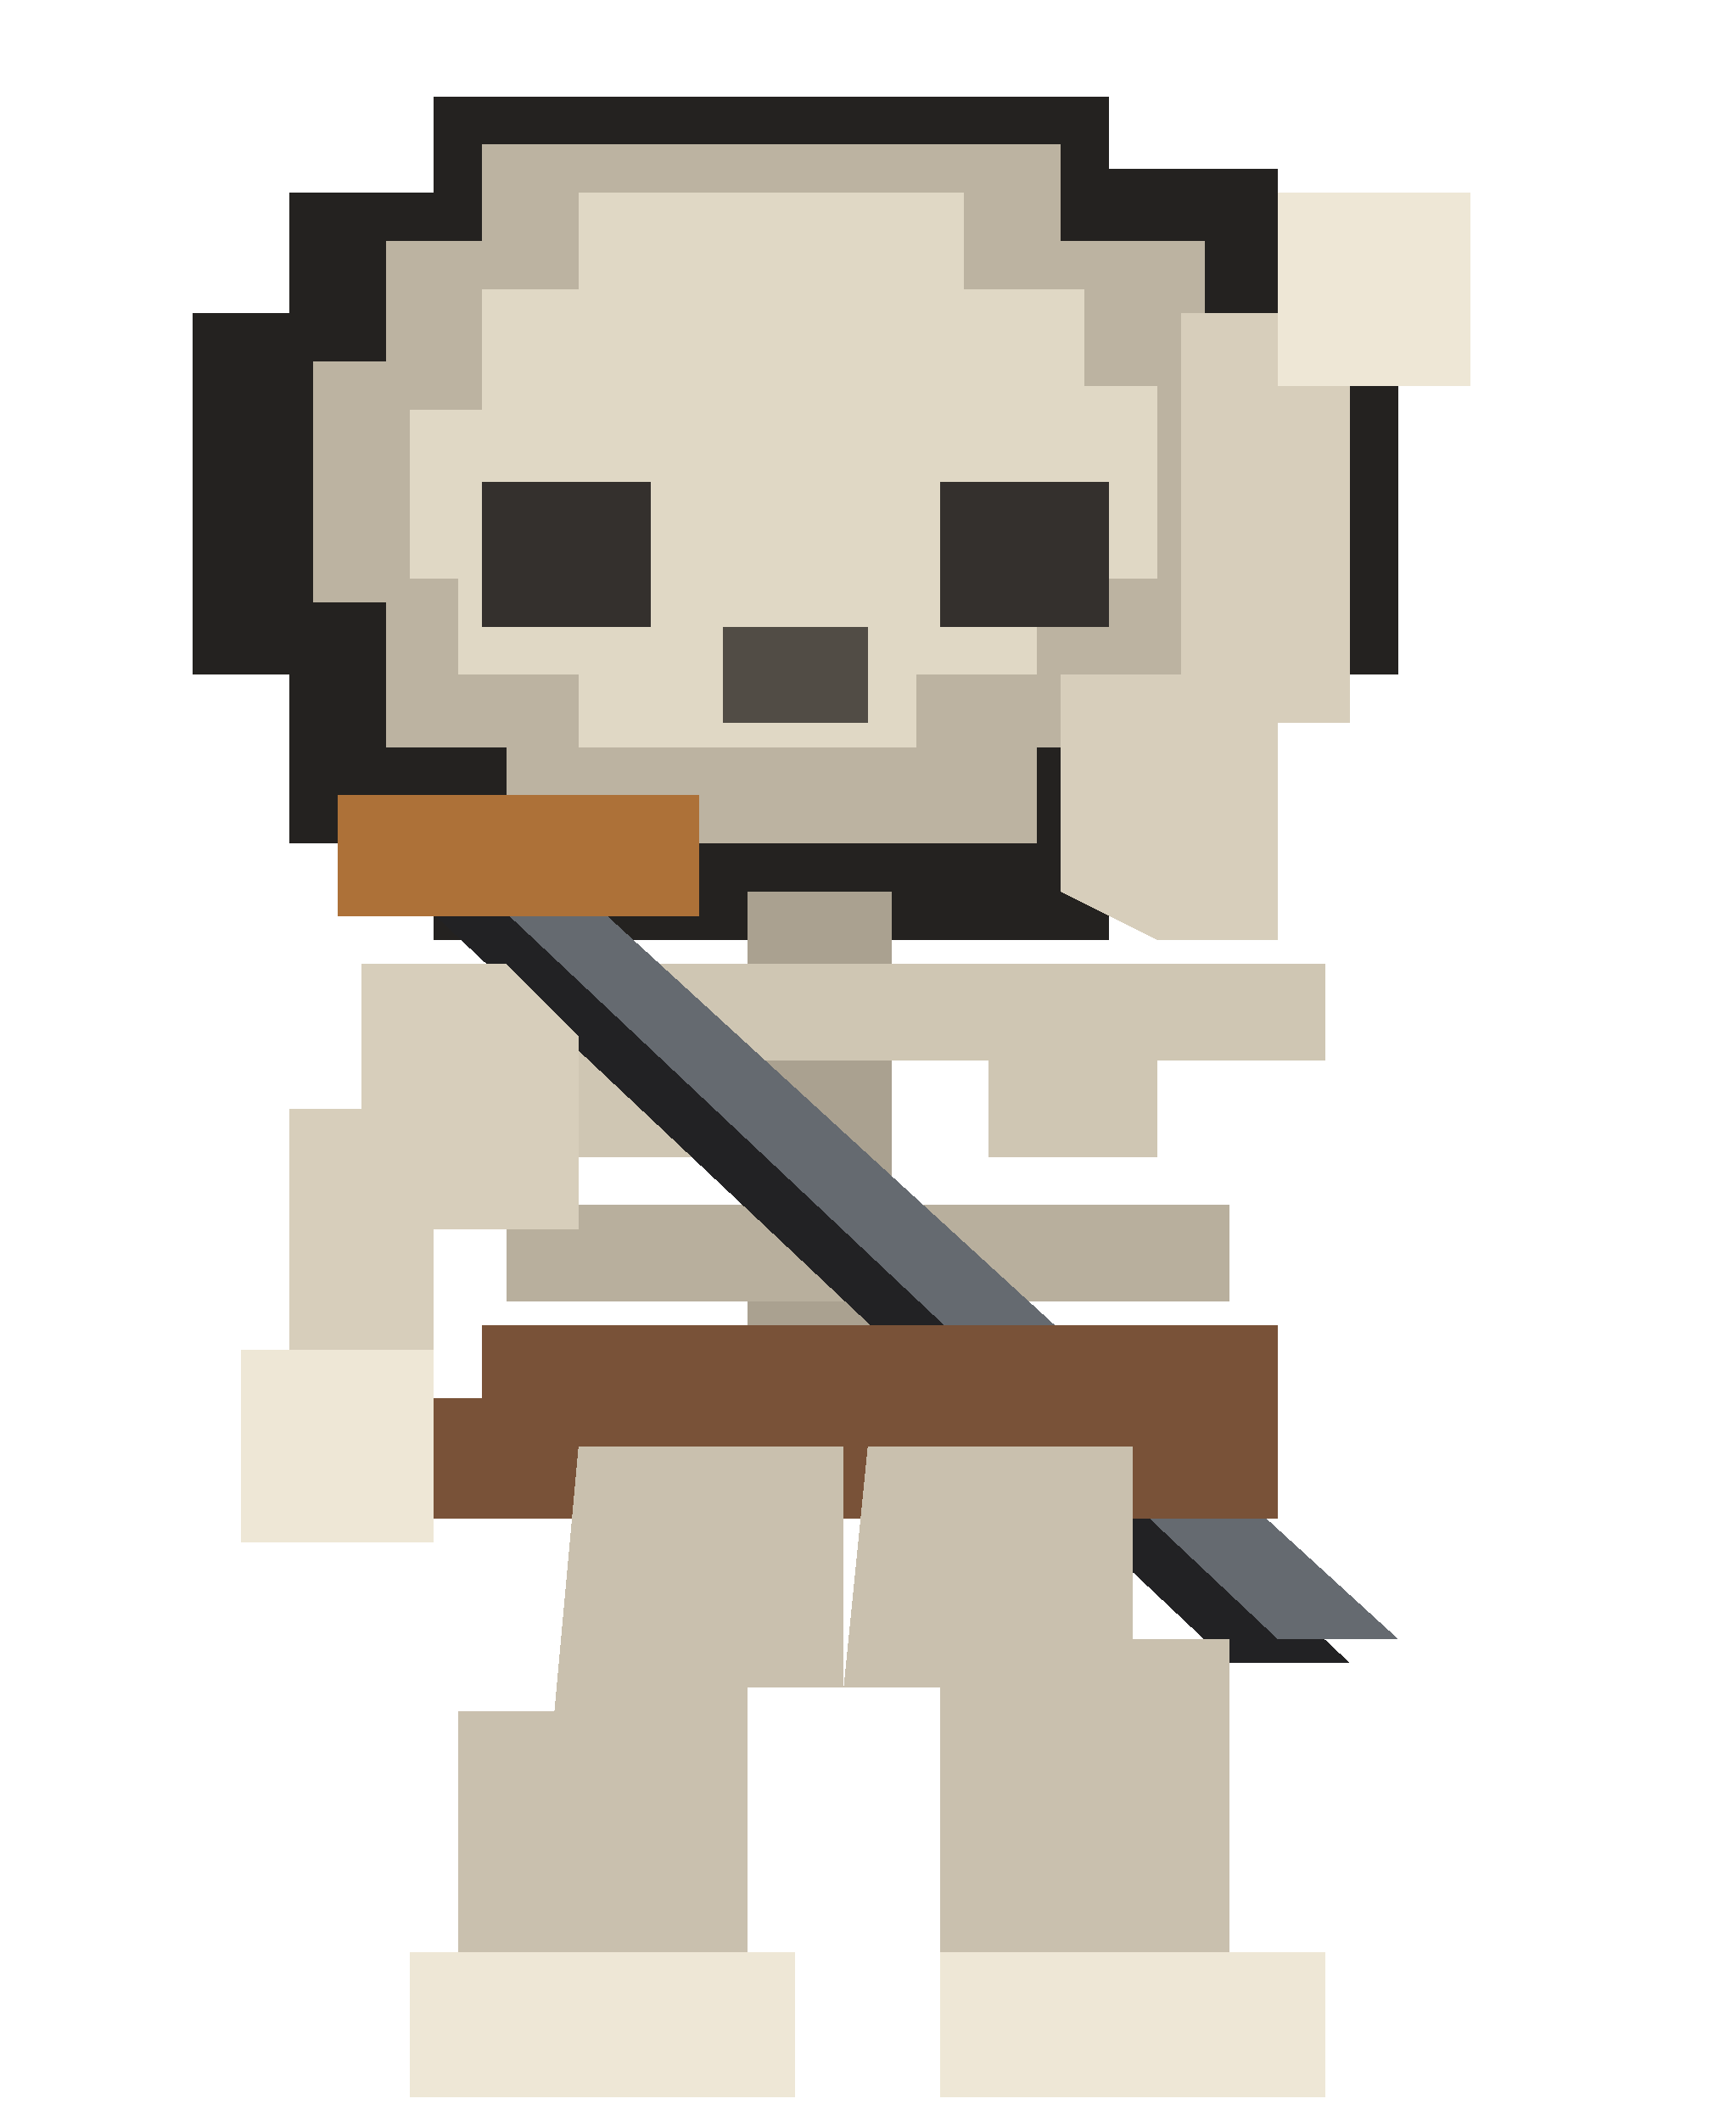
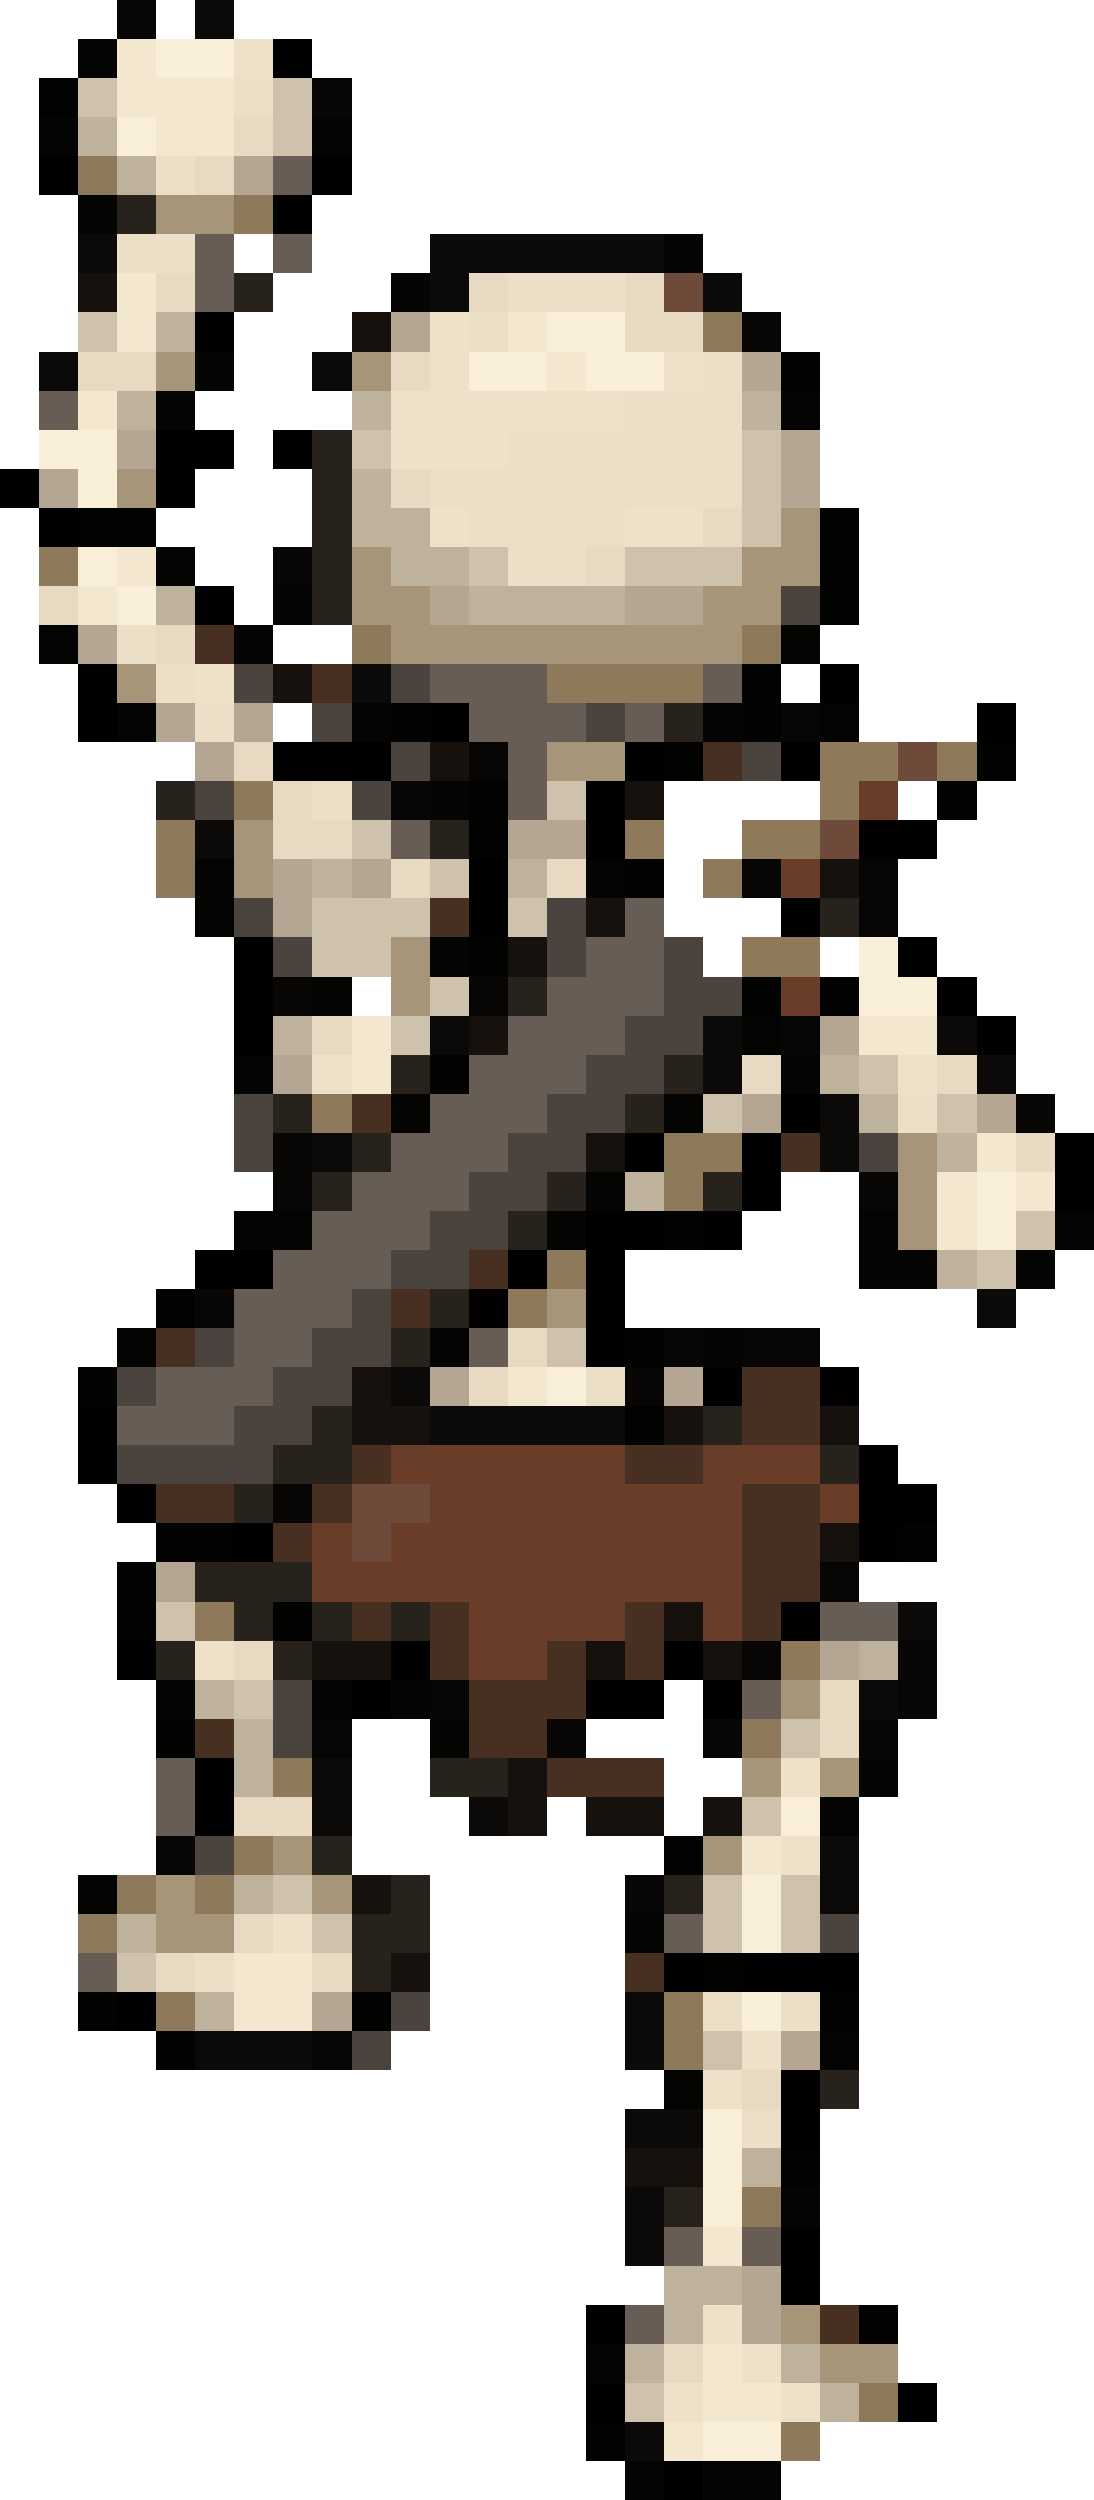
- <svg xmlns="http://www.w3.org/2000/svg" width="72" height="88" viewBox="0 0 72 88" shape-rendering="crispEdges">
-   <rect width="72" height="88" fill="none" />
-   <path fill="#242220" d="M18 4h28v3h7v6h5v15h-5v6h-7v5H18v-4h-6v-7H8V13h4V8h6z" />
-   <path fill="#bcb3a1" d="M20 6h24v4h6v5h4v11h-5v5h-6v4H21v-4h-5v-6h-3V15h3v-5h4z" />
-   <path fill="#e0d8c5" d="M24 8h16v4h5v4h3v8h-5v4h-5v3H24v-3h-5v-4h-2v-7h3v-5h4z" />
-   <rect x="20" y="20" width="7" height="6" fill="#34302d" />
-   <rect x="39" y="20" width="7" height="6" fill="#34302d" />
-   <rect x="30" y="26" width="6" height="4" fill="#514c45" />
-   <rect x="31" y="37" width="6" height="21" fill="#aaa190" />
-   <path fill="#cfc6b3" d="M17 40h38v4h-7v4h-7v-4H29v4h-7v-4h-5z" />
-   <rect x="21" y="50" width="30" height="4" fill="#b8af9d" />
-   <path fill="#222224" d="M17 37h5l34 32h-5z" />
-   <path fill="#656a70" d="M19 36h4l35 32h-5z" />
-   <rect x="14" y="33" width="15" height="5" fill="#ad7138" />
-   <path fill="#795238" d="M20 55h33v8H18v-5h2z" />
-   <path fill="#d7cebb" d="M48 39h5v-9h3V13h-7v15h-5v9z" />
-   <rect x="53" y="8" width="8" height="8" fill="#eee7d6" />
-   <path fill="#d7cebb" d="M21 40h-6v6h-3v13h6v-8h6v-8z" />
-   <rect x="10" y="56" width="8" height="8" fill="#eee7d6" />
-   <path fill="#c9c0ae" d="M36 60h11v8h4v17H39V70h-4z" />
-   <path fill="#c9c0ae" d="M24 60h11v10h-4v15H19V71h4z" />
-   <rect x="17" y="81" width="16" height="6" fill="#eee7d6" />
-   <rect x="39" y="81" width="16" height="6" fill="#eee7d6" />
+ <svg xmlns="http://www.w3.org/2000/svg" width="28" height="64" viewBox="0 0 28 64" shape-rendering="crispEdges">
+   <rect x="3" y="0" width="1" height="1" fill="#080604" />
+   <rect x="5" y="0" width="1" height="1" fill="#0b0a08" />
+   <rect x="2" y="1" width="1" height="1" fill="#040403" />
+   <rect x="3" y="1" width="1" height="1" fill="#f4e7d0" />
+   <rect x="4" y="1" width="2" height="1" fill="#f9efd9" />
+   <rect x="6" y="1" width="1" height="1" fill="#efe1c9" />
+   <rect x="7" y="1" width="1" height="1" fill="#000000" />
+   <rect x="1" y="2" width="1" height="1" fill="#020201" />
+   <rect x="2" y="2" width="1" height="1" fill="#cfc2ac" />
+   <rect x="3" y="2" width="3" height="1" fill="#f4e7d0" />
+   <rect x="6" y="2" width="1" height="1" fill="#ebdfc7" />
+   <rect x="7" y="2" width="1" height="1" fill="#cfc2ac" />
+   <rect x="8" y="2" width="1" height="1" fill="#080604" />
+   <rect x="1" y="3" width="1" height="1" fill="#040403" />
+   <rect x="2" y="3" width="1" height="1" fill="#bfb29c" />
+   <rect x="3" y="3" width="1" height="1" fill="#f9efd9" />
+   <rect x="4" y="3" width="2" height="1" fill="#f4e7d0" />
+   <rect x="6" y="3" width="1" height="1" fill="#e7d9c2" />
+   <rect x="7" y="3" width="1" height="1" fill="#cfc2ac" />
+   <rect x="8" y="3" width="1" height="1" fill="#040403" />
+   <rect x="1" y="4" width="1" height="1" fill="#000000" />
+   <rect x="2" y="4" width="1" height="1" fill="#8e7a5b" />
+   <rect x="3" y="4" width="1" height="1" fill="#bfb29c" />
+   <rect x="4" y="4" width="1" height="1" fill="#ebdfc7" />
+   <rect x="5" y="4" width="1" height="1" fill="#e7d9c2" />
+   <rect x="6" y="4" width="1" height="1" fill="#b4a692" />
+   <rect x="7" y="4" width="1" height="1" fill="#685d55" />
+   <rect x="8" y="4" width="1" height="1" fill="#000000" />
+   <rect x="2" y="5" width="1" height="1" fill="#040403" />
+   <rect x="3" y="5" width="1" height="1" fill="#28221d" />
+   <rect x="4" y="5" width="2" height="1" fill="#a79579" />
+   <rect x="6" y="5" width="1" height="1" fill="#8e7a5b" />
+   <rect x="7" y="5" width="1" height="1" fill="#000000" />
+   <rect x="2" y="6" width="1" height="1" fill="#0b0a08" />
+   <rect x="3" y="6" width="2" height="1" fill="#ebdfc7" />
+   <rect x="5" y="6" width="1" height="1" fill="#685d55" />
+   <rect x="7" y="6" width="1" height="1" fill="#685d55" />
+   <rect x="11" y="6" width="6" height="1" fill="#0b0a08" />
+   <rect x="17" y="6" width="1" height="1" fill="#040403" />
+   <rect x="2" y="7" width="1" height="1" fill="#17110d" />
+   <rect x="3" y="7" width="1" height="1" fill="#f4e7d0" />
+   <rect x="4" y="7" width="1" height="1" fill="#e7d9c2" />
+   <rect x="5" y="7" width="1" height="1" fill="#685d55" />
+   <rect x="6" y="7" width="1" height="1" fill="#28221d" />
+   <rect x="10" y="7" width="1" height="1" fill="#040403" />
+   <rect x="11" y="7" width="1" height="1" fill="#0b0a08" />
+   <rect x="12" y="7" width="1" height="1" fill="#e7d9c2" />
+   <rect x="13" y="7" width="3" height="1" fill="#ebdfc7" />
+   <rect x="16" y="7" width="1" height="1" fill="#e7d9c2" />
+   <rect x="17" y="7" width="1" height="1" fill="#6d4a3a" />
+   <rect x="18" y="7" width="1" height="1" fill="#0b0a08" />
+   <rect x="2" y="8" width="1" height="1" fill="#cfc2ac" />
+   <rect x="3" y="8" width="1" height="1" fill="#f4e7d0" />
+   <rect x="4" y="8" width="1" height="1" fill="#bfb29c" />
+   <rect x="5" y="8" width="1" height="1" fill="#000000" />
+   <rect x="9" y="8" width="1" height="1" fill="#17110d" />
+   <rect x="10" y="8" width="1" height="1" fill="#b4a692" />
+   <rect x="11" y="8" width="1" height="1" fill="#efe1c9" />
+   <rect x="12" y="8" width="1" height="1" fill="#ebdfc7" />
+   <rect x="13" y="8" width="1" height="1" fill="#f4e7d0" />
+   <rect x="14" y="8" width="2" height="1" fill="#f9efd9" />
+   <rect x="16" y="8" width="2" height="1" fill="#e7d9c2" />
+   <rect x="18" y="8" width="1" height="1" fill="#8e7a5b" />
+   <rect x="19" y="8" width="1" height="1" fill="#080604" />
+   <rect x="1" y="9" width="1" height="1" fill="#0b0a08" />
+   <rect x="2" y="9" width="2" height="1" fill="#e7d9c2" />
+   <rect x="4" y="9" width="1" height="1" fill="#a79579" />
+   <rect x="5" y="9" width="1" height="1" fill="#040403" />
+   <rect x="8" y="9" width="1" height="1" fill="#0b0a08" />
+   <rect x="9" y="9" width="1" height="1" fill="#a79579" />
+   <rect x="10" y="9" width="1" height="1" fill="#e7d9c2" />
+   <rect x="11" y="9" width="1" height="1" fill="#efe1c9" />
+   <rect x="12" y="9" width="2" height="1" fill="#f9efd9" />
+   <rect x="14" y="9" width="1" height="1" fill="#f4e7d0" />
+   <rect x="15" y="9" width="2" height="1" fill="#f9efd9" />
+   <rect x="17" y="9" width="1" height="1" fill="#efe1c9" />
+   <rect x="18" y="9" width="1" height="1" fill="#ebdfc7" />
+   <rect x="19" y="9" width="1" height="1" fill="#b4a692" />
+   <rect x="20" y="9" width="1" height="1" fill="#020201" />
+   <rect x="1" y="10" width="1" height="1" fill="#685d55" />
+   <rect x="2" y="10" width="1" height="1" fill="#f4e7d0" />
+   <rect x="3" y="10" width="1" height="1" fill="#bfb29c" />
+   <rect x="4" y="10" width="1" height="1" fill="#040403" />
+   <rect x="9" y="10" width="1" height="1" fill="#bfb29c" />
+   <rect x="10" y="10" width="6" height="1" fill="#efe1c9" />
+   <rect x="16" y="10" width="3" height="1" fill="#ebdfc7" />
+   <rect x="19" y="10" width="1" height="1" fill="#bfb29c" />
+   <rect x="20" y="10" width="1" height="1" fill="#040403" />
+   <rect x="1" y="11" width="2" height="1" fill="#f9efd9" />
+   <rect x="3" y="11" width="1" height="1" fill="#b4a692" />
+   <rect x="4" y="11" width="2" height="1" fill="#000000" />
+   <rect x="7" y="11" width="1" height="1" fill="#000002" />
+   <rect x="8" y="11" width="1" height="1" fill="#28221d" />
+   <rect x="9" y="11" width="1" height="1" fill="#cfc2ac" />
+   <rect x="10" y="11" width="3" height="1" fill="#efe1c9" />
+   <rect x="13" y="11" width="6" height="1" fill="#ebdfc7" />
+   <rect x="19" y="11" width="1" height="1" fill="#cfc2ac" />
+   <rect x="20" y="11" width="1" height="1" fill="#b4a692" />
+   <rect x="0" y="12" width="1" height="1" fill="#000000" />
+   <rect x="1" y="12" width="1" height="1" fill="#b4a692" />
+   <rect x="2" y="12" width="1" height="1" fill="#f9efd9" />
+   <rect x="3" y="12" width="1" height="1" fill="#a79579" />
+   <rect x="4" y="12" width="1" height="1" fill="#000000" />
+   <rect x="8" y="12" width="1" height="1" fill="#28221d" />
+   <rect x="9" y="12" width="1" height="1" fill="#bfb29c" />
+   <rect x="10" y="12" width="1" height="1" fill="#e7d9c2" />
+   <rect x="11" y="12" width="8" height="1" fill="#ebdfc7" />
+   <rect x="19" y="12" width="1" height="1" fill="#cfc2ac" />
+   <rect x="20" y="12" width="1" height="1" fill="#b4a692" />
+   <rect x="1" y="13" width="1" height="1" fill="#000000" />
+   <rect x="2" y="13" width="2" height="1" fill="#020201" />
+   <rect x="8" y="13" width="1" height="1" fill="#28221d" />
+   <rect x="9" y="13" width="2" height="1" fill="#bfb29c" />
+   <rect x="11" y="13" width="1" height="1" fill="#efe1c9" />
+   <rect x="12" y="13" width="4" height="1" fill="#ebdfc7" />
+   <rect x="16" y="13" width="2" height="1" fill="#efe1c9" />
+   <rect x="18" y="13" width="1" height="1" fill="#e7d9c2" />
+   <rect x="19" y="13" width="1" height="1" fill="#cfc2ac" />
+   <rect x="20" y="13" width="1" height="1" fill="#a79579" />
+   <rect x="21" y="13" width="1" height="1" fill="#020201" />
+   <rect x="1" y="14" width="1" height="1" fill="#8e7a5b" />
+   <rect x="2" y="14" width="1" height="1" fill="#f9efd9" />
+   <rect x="3" y="14" width="1" height="1" fill="#f4e7d0" />
+   <rect x="4" y="14" width="1" height="1" fill="#040403" />
+   <rect x="7" y="14" width="1" height="1" fill="#080604" />
+   <rect x="8" y="14" width="1" height="1" fill="#28221d" />
+   <rect x="9" y="14" width="1" height="1" fill="#a79579" />
+   <rect x="10" y="14" width="2" height="1" fill="#bfb29c" />
+   <rect x="12" y="14" width="1" height="1" fill="#cfc2ac" />
+   <rect x="13" y="14" width="2" height="1" fill="#ebdfc7" />
+   <rect x="15" y="14" width="1" height="1" fill="#e7d9c2" />
+   <rect x="16" y="14" width="3" height="1" fill="#cfc2ac" />
+   <rect x="19" y="14" width="2" height="1" fill="#a79579" />
+   <rect x="21" y="14" width="1" height="1" fill="#020201" />
+   <rect x="1" y="15" width="1" height="1" fill="#e7d9c2" />
+   <rect x="2" y="15" width="1" height="1" fill="#f4e7d0" />
+   <rect x="3" y="15" width="1" height="1" fill="#f9efd9" />
+   <rect x="4" y="15" width="1" height="1" fill="#bfb29c" />
+   <rect x="5" y="15" width="1" height="1" fill="#000002" />
+   <rect x="7" y="15" width="1" height="1" fill="#040403" />
+   <rect x="8" y="15" width="1" height="1" fill="#28221d" />
+   <rect x="9" y="15" width="2" height="1" fill="#a79579" />
+   <rect x="11" y="15" width="1" height="1" fill="#b4a692" />
+   <rect x="12" y="15" width="4" height="1" fill="#bfb29c" />
+   <rect x="16" y="15" width="2" height="1" fill="#b4a692" />
+   <rect x="18" y="15" width="2" height="1" fill="#a79579" />
+   <rect x="20" y="15" width="1" height="1" fill="#4b433d" />
+   <rect x="21" y="15" width="1" height="1" fill="#020201" />
+   <rect x="1" y="16" width="1" height="1" fill="#040403" />
+   <rect x="2" y="16" width="1" height="1" fill="#b4a692" />
+   <rect x="3" y="16" width="1" height="1" fill="#ebdfc7" />
+   <rect x="4" y="16" width="1" height="1" fill="#e7d9c2" />
+   <rect x="5" y="16" width="1" height="1" fill="#472f21" />
+   <rect x="6" y="16" width="1" height="1" fill="#040403" />
+   <rect x="9" y="16" width="1" height="1" fill="#8e7a5b" />
+   <rect x="10" y="16" width="9" height="1" fill="#a79579" />
+   <rect x="19" y="16" width="1" height="1" fill="#8e7a5b" />
+   <rect x="20" y="16" width="1" height="1" fill="#040403" />
+   <rect x="2" y="17" width="1" height="1" fill="#000000" />
+   <rect x="3" y="17" width="1" height="1" fill="#a79579" />
+   <rect x="4" y="17" width="1" height="1" fill="#ebdfc7" />
+   <rect x="5" y="17" width="1" height="1" fill="#efe1c9" />
+   <rect x="6" y="17" width="1" height="1" fill="#4b433d" />
+   <rect x="7" y="17" width="1" height="1" fill="#17110d" />
+   <rect x="8" y="17" width="1" height="1" fill="#472f21" />
+   <rect x="9" y="17" width="1" height="1" fill="#0b0a08" />
+   <rect x="10" y="17" width="1" height="1" fill="#4b433d" />
+   <rect x="11" y="17" width="3" height="1" fill="#685d55" />
+   <rect x="14" y="17" width="4" height="1" fill="#8e7a5b" />
+   <rect x="18" y="17" width="1" height="1" fill="#685d55" />
+   <rect x="19" y="17" width="1" height="1" fill="#020201" />
+   <rect x="21" y="17" width="1" height="1" fill="#000000" />
+   <rect x="2" y="18" width="1" height="1" fill="#000000" />
+   <rect x="3" y="18" width="1" height="1" fill="#040403" />
+   <rect x="4" y="18" width="1" height="1" fill="#b4a692" />
+   <rect x="5" y="18" width="1" height="1" fill="#ebdfc7" />
+   <rect x="6" y="18" width="1" height="1" fill="#b4a692" />
+   <rect x="8" y="18" width="1" height="1" fill="#4b433d" />
+   <rect x="9" y="18" width="1" height="1" fill="#040403" />
+   <rect x="10" y="18" width="1" height="1" fill="#020201" />
+   <rect x="11" y="18" width="1" height="1" fill="#000000" />
+   <rect x="12" y="18" width="3" height="1" fill="#685d55" />
+   <rect x="15" y="18" width="1" height="1" fill="#4b433d" />
+   <rect x="16" y="18" width="1" height="1" fill="#685d55" />
+   <rect x="17" y="18" width="1" height="1" fill="#28221d" />
+   <rect x="18" y="18" width="1" height="1" fill="#040403" />
+   <rect x="19" y="18" width="1" height="1" fill="#020201" />
+   <rect x="20" y="18" width="1" height="1" fill="#080604" />
+   <rect x="21" y="18" width="1" height="1" fill="#040403" />
+   <rect x="25" y="18" width="1" height="1" fill="#000000" />
+   <rect x="5" y="19" width="1" height="1" fill="#b4a692" />
+   <rect x="6" y="19" width="1" height="1" fill="#e7d9c2" />
+   <rect x="7" y="19" width="3" height="1" fill="#000000" />
+   <rect x="10" y="19" width="1" height="1" fill="#4b433d" />
+   <rect x="11" y="19" width="1" height="1" fill="#17110d" />
+   <rect x="12" y="19" width="1" height="1" fill="#080604" />
+   <rect x="13" y="19" width="1" height="1" fill="#685d55" />
+   <rect x="14" y="19" width="2" height="1" fill="#a79579" />
+   <rect x="16" y="19" width="1" height="1" fill="#000000" />
+   <rect x="17" y="19" width="1" height="1" fill="#020201" />
+   <rect x="18" y="19" width="1" height="1" fill="#472f21" />
+   <rect x="19" y="19" width="1" height="1" fill="#4b433d" />
+   <rect x="20" y="19" width="1" height="1" fill="#000000" />
+   <rect x="21" y="19" width="2" height="1" fill="#8e7a5b" />
+   <rect x="23" y="19" width="1" height="1" fill="#6d4a3a" />
+   <rect x="24" y="19" width="1" height="1" fill="#8e7a5b" />
+   <rect x="25" y="19" width="1" height="1" fill="#020201" />
+   <rect x="4" y="20" width="1" height="1" fill="#28221d" />
+   <rect x="5" y="20" width="1" height="1" fill="#4b433d" />
+   <rect x="6" y="20" width="1" height="1" fill="#8e7a5b" />
+   <rect x="7" y="20" width="1" height="1" fill="#e7d9c2" />
+   <rect x="8" y="20" width="1" height="1" fill="#ebdfc7" />
+   <rect x="9" y="20" width="1" height="1" fill="#4b433d" />
+   <rect x="10" y="20" width="1" height="1" fill="#080604" />
+   <rect x="11" y="20" width="1" height="1" fill="#040403" />
+   <rect x="12" y="20" width="1" height="1" fill="#020201" />
+   <rect x="13" y="20" width="1" height="1" fill="#685d55" />
+   <rect x="14" y="20" width="1" height="1" fill="#cfc2ac" />
+   <rect x="15" y="20" width="1" height="1" fill="#000000" />
+   <rect x="16" y="20" width="1" height="1" fill="#17110d" />
+   <rect x="21" y="20" width="1" height="1" fill="#8e7a5b" />
+   <rect x="22" y="20" width="1" height="1" fill="#693d28" />
+   <rect x="24" y="20" width="1" height="1" fill="#020201" />
+   <rect x="4" y="21" width="1" height="1" fill="#8e7a5b" />
+   <rect x="5" y="21" width="1" height="1" fill="#0b0a08" />
+   <rect x="6" y="21" width="1" height="1" fill="#a79579" />
+   <rect x="7" y="21" width="2" height="1" fill="#e7d9c2" />
+   <rect x="9" y="21" width="1" height="1" fill="#cfc2ac" />
+   <rect x="10" y="21" width="1" height="1" fill="#685d55" />
+   <rect x="11" y="21" width="1" height="1" fill="#28221d" />
+   <rect x="12" y="21" width="1" height="1" fill="#020201" />
+   <rect x="13" y="21" width="2" height="1" fill="#b4a692" />
+   <rect x="15" y="21" width="1" height="1" fill="#000000" />
+   <rect x="16" y="21" width="1" height="1" fill="#8e7a5b" />
+   <rect x="19" y="21" width="2" height="1" fill="#8e7a5b" />
+   <rect x="21" y="21" width="1" height="1" fill="#6d4a3a" />
+   <rect x="22" y="21" width="1" height="1" fill="#030001" />
+   <rect x="23" y="21" width="1" height="1" fill="#000000" />
+   <rect x="4" y="22" width="1" height="1" fill="#8e7a5b" />
+   <rect x="5" y="22" width="1" height="1" fill="#040403" />
+   <rect x="6" y="22" width="1" height="1" fill="#a79579" />
+   <rect x="7" y="22" width="1" height="1" fill="#b4a692" />
+   <rect x="8" y="22" width="1" height="1" fill="#bfb29c" />
+   <rect x="9" y="22" width="1" height="1" fill="#b4a692" />
+   <rect x="10" y="22" width="1" height="1" fill="#e7d9c2" />
+   <rect x="11" y="22" width="1" height="1" fill="#cfc2ac" />
+   <rect x="12" y="22" width="1" height="1" fill="#000000" />
+   <rect x="13" y="22" width="1" height="1" fill="#bfb29c" />
+   <rect x="14" y="22" width="1" height="1" fill="#e7d9c2" />
+   <rect x="15" y="22" width="1" height="1" fill="#040403" />
+   <rect x="16" y="22" width="1" height="1" fill="#020201" />
+   <rect x="18" y="22" width="1" height="1" fill="#8e7a5b" />
+   <rect x="19" y="22" width="1" height="1" fill="#080604" />
+   <rect x="20" y="22" width="1" height="1" fill="#693d28" />
+   <rect x="21" y="22" width="1" height="1" fill="#17110d" />
+   <rect x="22" y="22" width="1" height="1" fill="#080604" />
+   <rect x="5" y="23" width="1" height="1" fill="#040403" />
+   <rect x="6" y="23" width="1" height="1" fill="#4b433d" />
+   <rect x="7" y="23" width="1" height="1" fill="#b4a692" />
+   <rect x="8" y="23" width="3" height="1" fill="#cfc2ac" />
+   <rect x="11" y="23" width="1" height="1" fill="#472f21" />
+   <rect x="12" y="23" width="1" height="1" fill="#000000" />
+   <rect x="13" y="23" width="1" height="1" fill="#cfc2ac" />
+   <rect x="14" y="23" width="1" height="1" fill="#4b433d" />
+   <rect x="15" y="23" width="1" height="1" fill="#17110d" />
+   <rect x="16" y="23" width="1" height="1" fill="#685d55" />
+   <rect x="20" y="23" width="1" height="1" fill="#000000" />
+   <rect x="21" y="23" width="1" height="1" fill="#28221d" />
+   <rect x="22" y="23" width="1" height="1" fill="#080604" />
+   <rect x="6" y="24" width="1" height="1" fill="#000000" />
+   <rect x="7" y="24" width="1" height="1" fill="#4b433d" />
+   <rect x="8" y="24" width="2" height="1" fill="#cfc2ac" />
+   <rect x="10" y="24" width="1" height="1" fill="#a79579" />
+   <rect x="11" y="24" width="1" height="1" fill="#040403" />
+   <rect x="12" y="24" width="1" height="1" fill="#020201" />
+   <rect x="13" y="24" width="1" height="1" fill="#17110d" />
+   <rect x="14" y="24" width="1" height="1" fill="#4b433d" />
+   <rect x="15" y="24" width="2" height="1" fill="#685d55" />
+   <rect x="17" y="24" width="1" height="1" fill="#4b433d" />
+   <rect x="19" y="24" width="2" height="1" fill="#8e7a5b" />
+   <rect x="22" y="24" width="1" height="1" fill="#f9efd9" />
+   <rect x="23" y="24" width="1" height="1" fill="#000000" />
+   <rect x="6" y="25" width="1" height="1" fill="#000000" />
+   <rect x="7" y="25" width="1" height="1" fill="#080604" />
+   <rect x="8" y="25" width="1" height="1" fill="#040403" />
+   <rect x="10" y="25" width="1" height="1" fill="#a79579" />
+   <rect x="11" y="25" width="1" height="1" fill="#cfc2ac" />
+   <rect x="12" y="25" width="1" height="1" fill="#080604" />
+   <rect x="13" y="25" width="1" height="1" fill="#28221d" />
+   <rect x="14" y="25" width="3" height="1" fill="#685d55" />
+   <rect x="17" y="25" width="2" height="1" fill="#4b433d" />
+   <rect x="19" y="25" width="1" height="1" fill="#020201" />
+   <rect x="20" y="25" width="1" height="1" fill="#693d28" />
+   <rect x="21" y="25" width="1" height="1" fill="#020201" />
+   <rect x="22" y="25" width="2" height="1" fill="#f9efd9" />
+   <rect x="24" y="25" width="1" height="1" fill="#000002" />
+   <rect x="6" y="26" width="1" height="1" fill="#000000" />
+   <rect x="7" y="26" width="1" height="1" fill="#bfb29c" />
+   <rect x="8" y="26" width="1" height="1" fill="#e7d9c2" />
+   <rect x="9" y="26" width="1" height="1" fill="#f4e7d0" />
+   <rect x="10" y="26" width="1" height="1" fill="#cfc2ac" />
+   <rect x="11" y="26" width="1" height="1" fill="#0b0a08" />
+   <rect x="12" y="26" width="1" height="1" fill="#17110d" />
+   <rect x="13" y="26" width="3" height="1" fill="#685d55" />
+   <rect x="16" y="26" width="2" height="1" fill="#4b433d" />
+   <rect x="18" y="26" width="1" height="1" fill="#0b0a08" />
+   <rect x="19" y="26" width="1" height="1" fill="#040403" />
+   <rect x="20" y="26" width="1" height="1" fill="#080604" />
+   <rect x="21" y="26" width="1" height="1" fill="#b4a692" />
+   <rect x="22" y="26" width="2" height="1" fill="#f4e7d0" />
+   <rect x="24" y="26" width="1" height="1" fill="#0b0a08" />
+   <rect x="25" y="26" width="1" height="1" fill="#000000" />
+   <rect x="6" y="27" width="1" height="1" fill="#040403" />
+   <rect x="7" y="27" width="1" height="1" fill="#b4a692" />
+   <rect x="8" y="27" width="1" height="1" fill="#efe1c9" />
+   <rect x="9" y="27" width="1" height="1" fill="#f4e7d0" />
+   <rect x="10" y="27" width="1" height="1" fill="#28221d" />
+   <rect x="11" y="27" width="1" height="1" fill="#020201" />
+   <rect x="12" y="27" width="3" height="1" fill="#685d55" />
+   <rect x="15" y="27" width="2" height="1" fill="#4b433d" />
+   <rect x="17" y="27" width="1" height="1" fill="#28221d" />
+   <rect x="18" y="27" width="1" height="1" fill="#0b0a08" />
+   <rect x="19" y="27" width="1" height="1" fill="#e7d9c2" />
+   <rect x="20" y="27" width="1" height="1" fill="#040403" />
+   <rect x="21" y="27" width="1" height="1" fill="#bfb29c" />
+   <rect x="22" y="27" width="1" height="1" fill="#cfc2ac" />
+   <rect x="23" y="27" width="1" height="1" fill="#efe1c9" />
+   <rect x="24" y="27" width="1" height="1" fill="#e7d9c2" />
+   <rect x="25" y="27" width="1" height="1" fill="#0b0a08" />
+   <rect x="6" y="28" width="1" height="1" fill="#4b433d" />
+   <rect x="7" y="28" width="1" height="1" fill="#28221d" />
+   <rect x="8" y="28" width="1" height="1" fill="#8e7a5b" />
+   <rect x="9" y="28" width="1" height="1" fill="#472f21" />
+   <rect x="10" y="28" width="1" height="1" fill="#040403" />
+   <rect x="11" y="28" width="3" height="1" fill="#685d55" />
+   <rect x="14" y="28" width="2" height="1" fill="#4b433d" />
+   <rect x="16" y="28" width="1" height="1" fill="#28221d" />
+   <rect x="17" y="28" width="1" height="1" fill="#040403" />
+   <rect x="18" y="28" width="1" height="1" fill="#cfc2ac" />
+   <rect x="19" y="28" width="1" height="1" fill="#b4a692" />
+   <rect x="20" y="28" width="1" height="1" fill="#000000" />
+   <rect x="21" y="28" width="1" height="1" fill="#0b0a08" />
+   <rect x="22" y="28" width="1" height="1" fill="#bfb29c" />
+   <rect x="23" y="28" width="1" height="1" fill="#ebdfc7" />
+   <rect x="24" y="28" width="1" height="1" fill="#cfc2ac" />
+   <rect x="25" y="28" width="1" height="1" fill="#b4a692" />
+   <rect x="26" y="28" width="1" height="1" fill="#080604" />
+   <rect x="6" y="29" width="1" height="1" fill="#4b433d" />
+   <rect x="7" y="29" width="1" height="1" fill="#080604" />
+   <rect x="8" y="29" width="1" height="1" fill="#0b0a08" />
+   <rect x="9" y="29" width="1" height="1" fill="#28221d" />
+   <rect x="10" y="29" width="3" height="1" fill="#685d55" />
+   <rect x="13" y="29" width="2" height="1" fill="#4b433d" />
+   <rect x="15" y="29" width="1" height="1" fill="#17110d" />
+   <rect x="16" y="29" width="1" height="1" fill="#000000" />
+   <rect x="17" y="29" width="2" height="1" fill="#8e7a5b" />
+   <rect x="19" y="29" width="1" height="1" fill="#000000" />
+   <rect x="20" y="29" width="1" height="1" fill="#472f21" />
+   <rect x="21" y="29" width="1" height="1" fill="#0b0a08" />
+   <rect x="22" y="29" width="1" height="1" fill="#4b433d" />
+   <rect x="23" y="29" width="1" height="1" fill="#a79579" />
+   <rect x="24" y="29" width="1" height="1" fill="#bfb29c" />
+   <rect x="25" y="29" width="1" height="1" fill="#f4e7d0" />
+   <rect x="26" y="29" width="1" height="1" fill="#e7d9c2" />
+   <rect x="27" y="29" width="1" height="1" fill="#000000" />
+   <rect x="7" y="30" width="1" height="1" fill="#080604" />
+   <rect x="8" y="30" width="1" height="1" fill="#28221d" />
+   <rect x="9" y="30" width="3" height="1" fill="#685d55" />
+   <rect x="12" y="30" width="2" height="1" fill="#4b433d" />
+   <rect x="14" y="30" width="1" height="1" fill="#28221d" />
+   <rect x="15" y="30" width="1" height="1" fill="#040403" />
+   <rect x="16" y="30" width="1" height="1" fill="#bfb29c" />
+   <rect x="17" y="30" width="1" height="1" fill="#8e7a5b" />
+   <rect x="18" y="30" width="1" height="1" fill="#28221d" />
+   <rect x="19" y="30" width="1" height="1" fill="#000000" />
+   <rect x="22" y="30" width="1" height="1" fill="#080604" />
+   <rect x="23" y="30" width="1" height="1" fill="#a79579" />
+   <rect x="24" y="30" width="1" height="1" fill="#f4e7d0" />
+   <rect x="25" y="30" width="1" height="1" fill="#f9efd9" />
+   <rect x="26" y="30" width="1" height="1" fill="#f4e7d0" />
+   <rect x="27" y="30" width="1" height="1" fill="#000000" />
+   <rect x="6" y="31" width="2" height="1" fill="#040403" />
+   <rect x="8" y="31" width="3" height="1" fill="#685d55" />
+   <rect x="11" y="31" width="2" height="1" fill="#4b433d" />
+   <rect x="13" y="31" width="1" height="1" fill="#28221d" />
+   <rect x="14" y="31" width="1" height="1" fill="#040403" />
+   <rect x="15" y="31" width="2" height="1" fill="#000000" />
+   <rect x="17" y="31" width="1" height="1" fill="#020201" />
+   <rect x="18" y="31" width="1" height="1" fill="#000000" />
+   <rect x="22" y="31" width="1" height="1" fill="#040403" />
+   <rect x="23" y="31" width="1" height="1" fill="#a79579" />
+   <rect x="24" y="31" width="1" height="1" fill="#f4e7d0" />
+   <rect x="25" y="31" width="1" height="1" fill="#f9efd9" />
+   <rect x="26" y="31" width="1" height="1" fill="#cfc2ac" />
+   <rect x="27" y="31" width="1" height="1" fill="#040403" />
+   <rect x="5" y="32" width="2" height="1" fill="#000000" />
+   <rect x="7" y="32" width="3" height="1" fill="#685d55" />
+   <rect x="10" y="32" width="2" height="1" fill="#4b433d" />
+   <rect x="12" y="32" width="1" height="1" fill="#472f21" />
+   <rect x="13" y="32" width="1" height="1" fill="#000002" />
+   <rect x="14" y="32" width="1" height="1" fill="#8e7a5b" />
+   <rect x="15" y="32" width="1" height="1" fill="#000000" />
+   <rect x="22" y="32" width="2" height="1" fill="#040403" />
+   <rect x="24" y="32" width="1" height="1" fill="#bfb29c" />
+   <rect x="25" y="32" width="1" height="1" fill="#cfc2ac" />
+   <rect x="26" y="32" width="1" height="1" fill="#040403" />
+   <rect x="4" y="33" width="1" height="1" fill="#020201" />
+   <rect x="5" y="33" width="1" height="1" fill="#080604" />
+   <rect x="6" y="33" width="3" height="1" fill="#685d55" />
+   <rect x="9" y="33" width="1" height="1" fill="#4b433d" />
+   <rect x="10" y="33" width="1" height="1" fill="#472f21" />
+   <rect x="11" y="33" width="1" height="1" fill="#28221d" />
+   <rect x="12" y="33" width="1" height="1" fill="#030001" />
+   <rect x="13" y="33" width="1" height="1" fill="#8e7a5b" />
+   <rect x="14" y="33" width="1" height="1" fill="#a79579" />
+   <rect x="15" y="33" width="1" height="1" fill="#000000" />
+   <rect x="25" y="33" width="1" height="1" fill="#0b0a08" />
+   <rect x="3" y="34" width="1" height="1" fill="#040403" />
+   <rect x="4" y="34" width="1" height="1" fill="#472f21" />
+   <rect x="5" y="34" width="1" height="1" fill="#4b433d" />
+   <rect x="6" y="34" width="2" height="1" fill="#685d55" />
+   <rect x="8" y="34" width="2" height="1" fill="#4b433d" />
+   <rect x="10" y="34" width="1" height="1" fill="#28221d" />
+   <rect x="11" y="34" width="1" height="1" fill="#040403" />
+   <rect x="12" y="34" width="1" height="1" fill="#685d55" />
+   <rect x="13" y="34" width="1" height="1" fill="#e7d9c2" />
+   <rect x="14" y="34" width="1" height="1" fill="#cfc2ac" />
+   <rect x="15" y="34" width="1" height="1" fill="#000000" />
+   <rect x="16" y="34" width="1" height="1" fill="#020201" />
+   <rect x="17" y="34" width="1" height="1" fill="#080604" />
+   <rect x="18" y="34" width="1" height="1" fill="#040403" />
+   <rect x="19" y="34" width="2" height="1" fill="#080604" />
+   <rect x="2" y="35" width="1" height="1" fill="#020201" />
+   <rect x="3" y="35" width="1" height="1" fill="#4b433d" />
+   <rect x="4" y="35" width="3" height="1" fill="#685d55" />
+   <rect x="7" y="35" width="2" height="1" fill="#4b433d" />
+   <rect x="9" y="35" width="1" height="1" fill="#17110d" />
+   <rect x="10" y="35" width="1" height="1" fill="#0b0a08" />
+   <rect x="11" y="35" width="1" height="1" fill="#b4a692" />
+   <rect x="12" y="35" width="1" height="1" fill="#e7d9c2" />
+   <rect x="13" y="35" width="1" height="1" fill="#f4e7d0" />
+   <rect x="14" y="35" width="1" height="1" fill="#f9efd9" />
+   <rect x="15" y="35" width="1" height="1" fill="#ebdfc7" />
+   <rect x="16" y="35" width="1" height="1" fill="#080604" />
+   <rect x="17" y="35" width="1" height="1" fill="#b4a692" />
+   <rect x="18" y="35" width="1" height="1" fill="#000000" />
+   <rect x="19" y="35" width="2" height="1" fill="#472f21" />
+   <rect x="21" y="35" width="1" height="1" fill="#030001" />
+   <rect x="2" y="36" width="1" height="1" fill="#000000" />
+   <rect x="3" y="36" width="3" height="1" fill="#685d55" />
+   <rect x="6" y="36" width="2" height="1" fill="#4b433d" />
+   <rect x="8" y="36" width="1" height="1" fill="#28221d" />
+   <rect x="9" y="36" width="2" height="1" fill="#17110d" />
+   <rect x="11" y="36" width="5" height="1" fill="#0b0a08" />
+   <rect x="16" y="36" width="1" height="1" fill="#020201" />
+   <rect x="17" y="36" width="1" height="1" fill="#17110d" />
+   <rect x="18" y="36" width="1" height="1" fill="#28221d" />
+   <rect x="19" y="36" width="2" height="1" fill="#472f21" />
+   <rect x="21" y="36" width="1" height="1" fill="#17110d" />
+   <rect x="2" y="37" width="1" height="1" fill="#000000" />
+   <rect x="3" y="37" width="4" height="1" fill="#4b433d" />
+   <rect x="7" y="37" width="2" height="1" fill="#28221d" />
+   <rect x="9" y="37" width="1" height="1" fill="#472f21" />
+   <rect x="10" y="37" width="6" height="1" fill="#693d28" />
+   <rect x="16" y="37" width="2" height="1" fill="#472f21" />
+   <rect x="18" y="37" width="3" height="1" fill="#693d28" />
+   <rect x="21" y="37" width="1" height="1" fill="#28221d" />
+   <rect x="22" y="37" width="1" height="1" fill="#000000" />
+   <rect x="3" y="38" width="1" height="1" fill="#030001" />
+   <rect x="4" y="38" width="2" height="1" fill="#472f21" />
+   <rect x="6" y="38" width="1" height="1" fill="#28221d" />
+   <rect x="7" y="38" width="1" height="1" fill="#080604" />
+   <rect x="8" y="38" width="1" height="1" fill="#472f21" />
+   <rect x="9" y="38" width="2" height="1" fill="#6d4a3a" />
+   <rect x="11" y="38" width="8" height="1" fill="#693d28" />
+   <rect x="19" y="38" width="2" height="1" fill="#472f21" />
+   <rect x="21" y="38" width="1" height="1" fill="#693d28" />
+   <rect x="22" y="38" width="2" height="1" fill="#000000" />
+   <rect x="4" y="39" width="2" height="1" fill="#020201" />
+   <rect x="6" y="39" width="1" height="1" fill="#000000" />
+   <rect x="7" y="39" width="1" height="1" fill="#472f21" />
+   <rect x="8" y="39" width="1" height="1" fill="#693d28" />
+   <rect x="9" y="39" width="1" height="1" fill="#6d4a3a" />
+   <rect x="10" y="39" width="9" height="1" fill="#693d28" />
+   <rect x="19" y="39" width="2" height="1" fill="#472f21" />
+   <rect x="21" y="39" width="1" height="1" fill="#17110d" />
+   <rect x="22" y="39" width="1" height="1" fill="#000000" />
+   <rect x="23" y="39" width="1" height="1" fill="#020201" />
+   <rect x="3" y="40" width="1" height="1" fill="#020201" />
+   <rect x="4" y="40" width="1" height="1" fill="#b4a692" />
+   <rect x="5" y="40" width="3" height="1" fill="#28221d" />
+   <rect x="8" y="40" width="11" height="1" fill="#693d28" />
+   <rect x="19" y="40" width="2" height="1" fill="#472f21" />
+   <rect x="21" y="40" width="1" height="1" fill="#080604" />
+   <rect x="3" y="41" width="1" height="1" fill="#020201" />
+   <rect x="4" y="41" width="1" height="1" fill="#cfc2ac" />
+   <rect x="5" y="41" width="1" height="1" fill="#8e7a5b" />
+   <rect x="6" y="41" width="1" height="1" fill="#28221d" />
+   <rect x="7" y="41" width="1" height="1" fill="#020201" />
+   <rect x="8" y="41" width="1" height="1" fill="#28221d" />
+   <rect x="9" y="41" width="1" height="1" fill="#472f21" />
+   <rect x="10" y="41" width="1" height="1" fill="#28221d" />
+   <rect x="11" y="41" width="1" height="1" fill="#472f21" />
+   <rect x="12" y="41" width="4" height="1" fill="#693d28" />
+   <rect x="16" y="41" width="1" height="1" fill="#472f21" />
+   <rect x="17" y="41" width="1" height="1" fill="#17110d" />
+   <rect x="18" y="41" width="1" height="1" fill="#693d28" />
+   <rect x="19" y="41" width="1" height="1" fill="#472f21" />
+   <rect x="20" y="41" width="1" height="1" fill="#000002" />
+   <rect x="21" y="41" width="2" height="1" fill="#685d55" />
+   <rect x="23" y="41" width="1" height="1" fill="#0b0a08" />
+   <rect x="3" y="42" width="1" height="1" fill="#000002" />
+   <rect x="4" y="42" width="1" height="1" fill="#28221d" />
+   <rect x="5" y="42" width="1" height="1" fill="#efe1c9" />
+   <rect x="6" y="42" width="1" height="1" fill="#e7d9c2" />
+   <rect x="7" y="42" width="1" height="1" fill="#28221d" />
+   <rect x="8" y="42" width="2" height="1" fill="#17110d" />
+   <rect x="10" y="42" width="1" height="1" fill="#000000" />
+   <rect x="11" y="42" width="1" height="1" fill="#472f21" />
+   <rect x="12" y="42" width="2" height="1" fill="#693d28" />
+   <rect x="14" y="42" width="1" height="1" fill="#472f21" />
+   <rect x="15" y="42" width="1" height="1" fill="#17110d" />
+   <rect x="16" y="42" width="1" height="1" fill="#472f21" />
+   <rect x="17" y="42" width="1" height="1" fill="#000000" />
+   <rect x="18" y="42" width="1" height="1" fill="#17110d" />
+   <rect x="19" y="42" width="1" height="1" fill="#080604" />
+   <rect x="20" y="42" width="1" height="1" fill="#8e7a5b" />
+   <rect x="21" y="42" width="1" height="1" fill="#b4a692" />
+   <rect x="22" y="42" width="1" height="1" fill="#bfb29c" />
+   <rect x="23" y="42" width="1" height="1" fill="#080604" />
+   <rect x="4" y="43" width="1" height="1" fill="#040403" />
+   <rect x="5" y="43" width="1" height="1" fill="#bfb29c" />
+   <rect x="6" y="43" width="1" height="1" fill="#cfc2ac" />
+   <rect x="7" y="43" width="1" height="1" fill="#4b433d" />
+   <rect x="8" y="43" width="1" height="1" fill="#040403" />
+   <rect x="9" y="43" width="1" height="1" fill="#000000" />
+   <rect x="10" y="43" width="1" height="1" fill="#040403" />
+   <rect x="11" y="43" width="1" height="1" fill="#080604" />
+   <rect x="12" y="43" width="3" height="1" fill="#472f21" />
+   <rect x="15" y="43" width="2" height="1" fill="#000000" />
+   <rect x="18" y="43" width="1" height="1" fill="#000002" />
+   <rect x="19" y="43" width="1" height="1" fill="#685d55" />
+   <rect x="20" y="43" width="1" height="1" fill="#a79579" />
+   <rect x="21" y="43" width="1" height="1" fill="#e7d9c2" />
+   <rect x="22" y="43" width="1" height="1" fill="#0b0a08" />
+   <rect x="23" y="43" width="1" height="1" fill="#080604" />
+   <rect x="4" y="44" width="1" height="1" fill="#020201" />
+   <rect x="5" y="44" width="1" height="1" fill="#472f21" />
+   <rect x="6" y="44" width="1" height="1" fill="#bfb29c" />
+   <rect x="7" y="44" width="1" height="1" fill="#4b433d" />
+   <rect x="8" y="44" width="1" height="1" fill="#080604" />
+   <rect x="11" y="44" width="1" height="1" fill="#040403" />
+   <rect x="12" y="44" width="2" height="1" fill="#472f21" />
+   <rect x="14" y="44" width="1" height="1" fill="#080604" />
+   <rect x="18" y="44" width="1" height="1" fill="#080604" />
+   <rect x="19" y="44" width="1" height="1" fill="#8e7a5b" />
+   <rect x="20" y="44" width="1" height="1" fill="#cfc2ac" />
+   <rect x="21" y="44" width="1" height="1" fill="#e7d9c2" />
+   <rect x="22" y="44" width="1" height="1" fill="#080604" />
+   <rect x="4" y="45" width="1" height="1" fill="#685d55" />
+   <rect x="5" y="45" width="1" height="1" fill="#000000" />
+   <rect x="6" y="45" width="1" height="1" fill="#bfb29c" />
+   <rect x="7" y="45" width="1" height="1" fill="#8e7a5b" />
+   <rect x="8" y="45" width="1" height="1" fill="#0b0a08" />
+   <rect x="11" y="45" width="2" height="1" fill="#28221d" />
+   <rect x="13" y="45" width="1" height="1" fill="#17110d" />
+   <rect x="14" y="45" width="3" height="1" fill="#472f21" />
+   <rect x="19" y="45" width="1" height="1" fill="#a79579" />
+   <rect x="20" y="45" width="1" height="1" fill="#efe1c9" />
+   <rect x="21" y="45" width="1" height="1" fill="#a79579" />
+   <rect x="22" y="45" width="1" height="1" fill="#040403" />
+   <rect x="4" y="46" width="1" height="1" fill="#685d55" />
+   <rect x="5" y="46" width="1" height="1" fill="#000000" />
+   <rect x="6" y="46" width="2" height="1" fill="#e7d9c2" />
+   <rect x="8" y="46" width="1" height="1" fill="#0b0a08" />
+   <rect x="12" y="46" width="1" height="1" fill="#0b0a08" />
+   <rect x="13" y="46" width="1" height="1" fill="#17110d" />
+   <rect x="15" y="46" width="2" height="1" fill="#17110d" />
+   <rect x="18" y="46" width="1" height="1" fill="#17110d" />
+   <rect x="19" y="46" width="1" height="1" fill="#cfc2ac" />
+   <rect x="20" y="46" width="1" height="1" fill="#f9efd9" />
+   <rect x="21" y="46" width="1" height="1" fill="#040403" />
+   <rect x="4" y="47" width="1" height="1" fill="#080604" />
+   <rect x="5" y="47" width="1" height="1" fill="#4b433d" />
+   <rect x="6" y="47" width="1" height="1" fill="#8e7a5b" />
+   <rect x="7" y="47" width="1" height="1" fill="#a79579" />
+   <rect x="8" y="47" width="1" height="1" fill="#28221d" />
+   <rect x="17" y="47" width="1" height="1" fill="#020201" />
+   <rect x="18" y="47" width="1" height="1" fill="#a79579" />
+   <rect x="19" y="47" width="1" height="1" fill="#f4e7d0" />
+   <rect x="20" y="47" width="1" height="1" fill="#efe1c9" />
+   <rect x="21" y="47" width="1" height="1" fill="#0b0a08" />
+   <rect x="2" y="48" width="1" height="1" fill="#040403" />
+   <rect x="3" y="48" width="1" height="1" fill="#8e7a5b" />
+   <rect x="4" y="48" width="1" height="1" fill="#a79579" />
+   <rect x="5" y="48" width="1" height="1" fill="#8e7a5b" />
+   <rect x="6" y="48" width="1" height="1" fill="#bfb29c" />
+   <rect x="7" y="48" width="1" height="1" fill="#cfc2ac" />
+   <rect x="8" y="48" width="1" height="1" fill="#a79579" />
+   <rect x="9" y="48" width="1" height="1" fill="#17110d" />
+   <rect x="10" y="48" width="1" height="1" fill="#28221d" />
+   <rect x="16" y="48" width="1" height="1" fill="#080604" />
+   <rect x="17" y="48" width="1" height="1" fill="#28221d" />
+   <rect x="18" y="48" width="1" height="1" fill="#cfc2ac" />
+   <rect x="19" y="48" width="1" height="1" fill="#f9efd9" />
+   <rect x="20" y="48" width="1" height="1" fill="#cfc2ac" />
+   <rect x="21" y="48" width="1" height="1" fill="#0b0a08" />
+   <rect x="2" y="49" width="1" height="1" fill="#8e7a5b" />
+   <rect x="3" y="49" width="1" height="1" fill="#bfb29c" />
+   <rect x="4" y="49" width="2" height="1" fill="#a79579" />
+   <rect x="6" y="49" width="1" height="1" fill="#e7d9c2" />
+   <rect x="7" y="49" width="1" height="1" fill="#efe1c9" />
+   <rect x="8" y="49" width="1" height="1" fill="#cfc2ac" />
+   <rect x="9" y="49" width="2" height="1" fill="#28221d" />
+   <rect x="16" y="49" width="1" height="1" fill="#040403" />
+   <rect x="17" y="49" width="1" height="1" fill="#685d55" />
+   <rect x="18" y="49" width="1" height="1" fill="#cfc2ac" />
+   <rect x="19" y="49" width="1" height="1" fill="#f9efd9" />
+   <rect x="20" y="49" width="1" height="1" fill="#cfc2ac" />
+   <rect x="21" y="49" width="1" height="1" fill="#4b433d" />
+   <rect x="2" y="50" width="1" height="1" fill="#685d55" />
+   <rect x="3" y="50" width="1" height="1" fill="#cfc2ac" />
+   <rect x="4" y="50" width="1" height="1" fill="#e7d9c2" />
+   <rect x="5" y="50" width="1" height="1" fill="#ebdfc7" />
+   <rect x="6" y="50" width="2" height="1" fill="#f4e7d0" />
+   <rect x="8" y="50" width="1" height="1" fill="#e7d9c2" />
+   <rect x="9" y="50" width="1" height="1" fill="#28221d" />
+   <rect x="10" y="50" width="1" height="1" fill="#17110d" />
+   <rect x="16" y="50" width="1" height="1" fill="#472f21" />
+   <rect x="17" y="50" width="1" height="1" fill="#000000" />
+   <rect x="18" y="50" width="1" height="1" fill="#020201" />
+   <rect x="19" y="50" width="3" height="1" fill="#000000" />
+   <rect x="2" y="51" width="1" height="1" fill="#020201" />
+   <rect x="3" y="51" width="1" height="1" fill="#000000" />
+   <rect x="4" y="51" width="1" height="1" fill="#8e7a5b" />
+   <rect x="5" y="51" width="1" height="1" fill="#bfb29c" />
+   <rect x="6" y="51" width="2" height="1" fill="#f4e7d0" />
+   <rect x="8" y="51" width="1" height="1" fill="#b4a692" />
+   <rect x="9" y="51" width="1" height="1" fill="#020201" />
+   <rect x="10" y="51" width="1" height="1" fill="#4b433d" />
+   <rect x="16" y="51" width="1" height="1" fill="#0b0a08" />
+   <rect x="17" y="51" width="1" height="1" fill="#8e7a5b" />
+   <rect x="18" y="51" width="1" height="1" fill="#ebdfc7" />
+   <rect x="19" y="51" width="1" height="1" fill="#f9efd9" />
+   <rect x="20" y="51" width="1" height="1" fill="#ebdfc7" />
+   <rect x="21" y="51" width="1" height="1" fill="#020201" />
+   <rect x="4" y="52" width="1" height="1" fill="#020201" />
+   <rect x="5" y="52" width="3" height="1" fill="#0b0a08" />
+   <rect x="8" y="52" width="1" height="1" fill="#080604" />
+   <rect x="9" y="52" width="1" height="1" fill="#4b433d" />
+   <rect x="16" y="52" width="1" height="1" fill="#0b0a08" />
+   <rect x="17" y="52" width="1" height="1" fill="#8e7a5b" />
+   <rect x="18" y="52" width="1" height="1" fill="#cfc2ac" />
+   <rect x="19" y="52" width="1" height="1" fill="#efe1c9" />
+   <rect x="20" y="52" width="1" height="1" fill="#b4a692" />
+   <rect x="21" y="52" width="1" height="1" fill="#040403" />
+   <rect x="17" y="53" width="1" height="1" fill="#040403" />
+   <rect x="18" y="53" width="1" height="1" fill="#efe1c9" />
+   <rect x="19" y="53" width="1" height="1" fill="#e7d9c2" />
+   <rect x="20" y="53" width="1" height="1" fill="#000000" />
+   <rect x="21" y="53" width="1" height="1" fill="#28221d" />
+   <rect x="16" y="54" width="2" height="1" fill="#0b0a08" />
+   <rect x="18" y="54" width="1" height="1" fill="#f9efd9" />
+   <rect x="19" y="54" width="1" height="1" fill="#ebdfc7" />
+   <rect x="20" y="54" width="1" height="1" fill="#000000" />
+   <rect x="16" y="55" width="2" height="1" fill="#17110d" />
+   <rect x="18" y="55" width="1" height="1" fill="#f9efd9" />
+   <rect x="19" y="55" width="1" height="1" fill="#bfb29c" />
+   <rect x="20" y="55" width="1" height="1" fill="#020201" />
+   <rect x="16" y="56" width="1" height="1" fill="#0b0a08" />
+   <rect x="17" y="56" width="1" height="1" fill="#28221d" />
+   <rect x="18" y="56" width="1" height="1" fill="#f9efd9" />
+   <rect x="19" y="56" width="1" height="1" fill="#8e7a5b" />
+   <rect x="20" y="56" width="1" height="1" fill="#040403" />
+   <rect x="16" y="57" width="1" height="1" fill="#0b0a08" />
+   <rect x="17" y="57" width="1" height="1" fill="#685d55" />
+   <rect x="18" y="57" width="1" height="1" fill="#f4e7d0" />
+   <rect x="19" y="57" width="1" height="1" fill="#685d55" />
+   <rect x="20" y="57" width="1" height="1" fill="#000000" />
+   <rect x="17" y="58" width="2" height="1" fill="#bfb29c" />
+   <rect x="19" y="58" width="1" height="1" fill="#b4a692" />
+   <rect x="20" y="58" width="1" height="1" fill="#000000" />
+   <rect x="15" y="59" width="1" height="1" fill="#000000" />
+   <rect x="16" y="59" width="1" height="1" fill="#685d55" />
+   <rect x="17" y="59" width="1" height="1" fill="#bfb29c" />
+   <rect x="18" y="59" width="1" height="1" fill="#efe1c9" />
+   <rect x="19" y="59" width="1" height="1" fill="#b4a692" />
+   <rect x="20" y="59" width="1" height="1" fill="#a79579" />
+   <rect x="21" y="59" width="1" height="1" fill="#472f21" />
+   <rect x="22" y="59" width="1" height="1" fill="#020201" />
+   <rect x="15" y="60" width="1" height="1" fill="#040403" />
+   <rect x="16" y="60" width="1" height="1" fill="#bfb29c" />
+   <rect x="17" y="60" width="1" height="1" fill="#e7d9c2" />
+   <rect x="18" y="60" width="1" height="1" fill="#f4e7d0" />
+   <rect x="19" y="60" width="1" height="1" fill="#efe1c9" />
+   <rect x="20" y="60" width="1" height="1" fill="#bfb29c" />
+   <rect x="21" y="60" width="2" height="1" fill="#a79579" />
+   <rect x="15" y="61" width="1" height="1" fill="#000000" />
+   <rect x="16" y="61" width="1" height="1" fill="#cfc2ac" />
+   <rect x="17" y="61" width="1" height="1" fill="#efe1c9" />
+   <rect x="18" y="61" width="2" height="1" fill="#f4e7d0" />
+   <rect x="20" y="61" width="1" height="1" fill="#efe1c9" />
+   <rect x="21" y="61" width="1" height="1" fill="#bfb29c" />
+   <rect x="22" y="61" width="1" height="1" fill="#8e7a5b" />
+   <rect x="23" y="61" width="1" height="1" fill="#000002" />
+   <rect x="15" y="62" width="1" height="1" fill="#020201" />
+   <rect x="16" y="62" width="1" height="1" fill="#0b0a08" />
+   <rect x="17" y="62" width="1" height="1" fill="#f4e7d0" />
+   <rect x="18" y="62" width="2" height="1" fill="#f9efd9" />
+   <rect x="20" y="62" width="1" height="1" fill="#8e7a5b" />
+   <rect x="16" y="63" width="1" height="1" fill="#040403" />
+   <rect x="17" y="63" width="1" height="1" fill="#000002" />
+   <rect x="18" y="63" width="2" height="1" fill="#040403" />
</svg>
